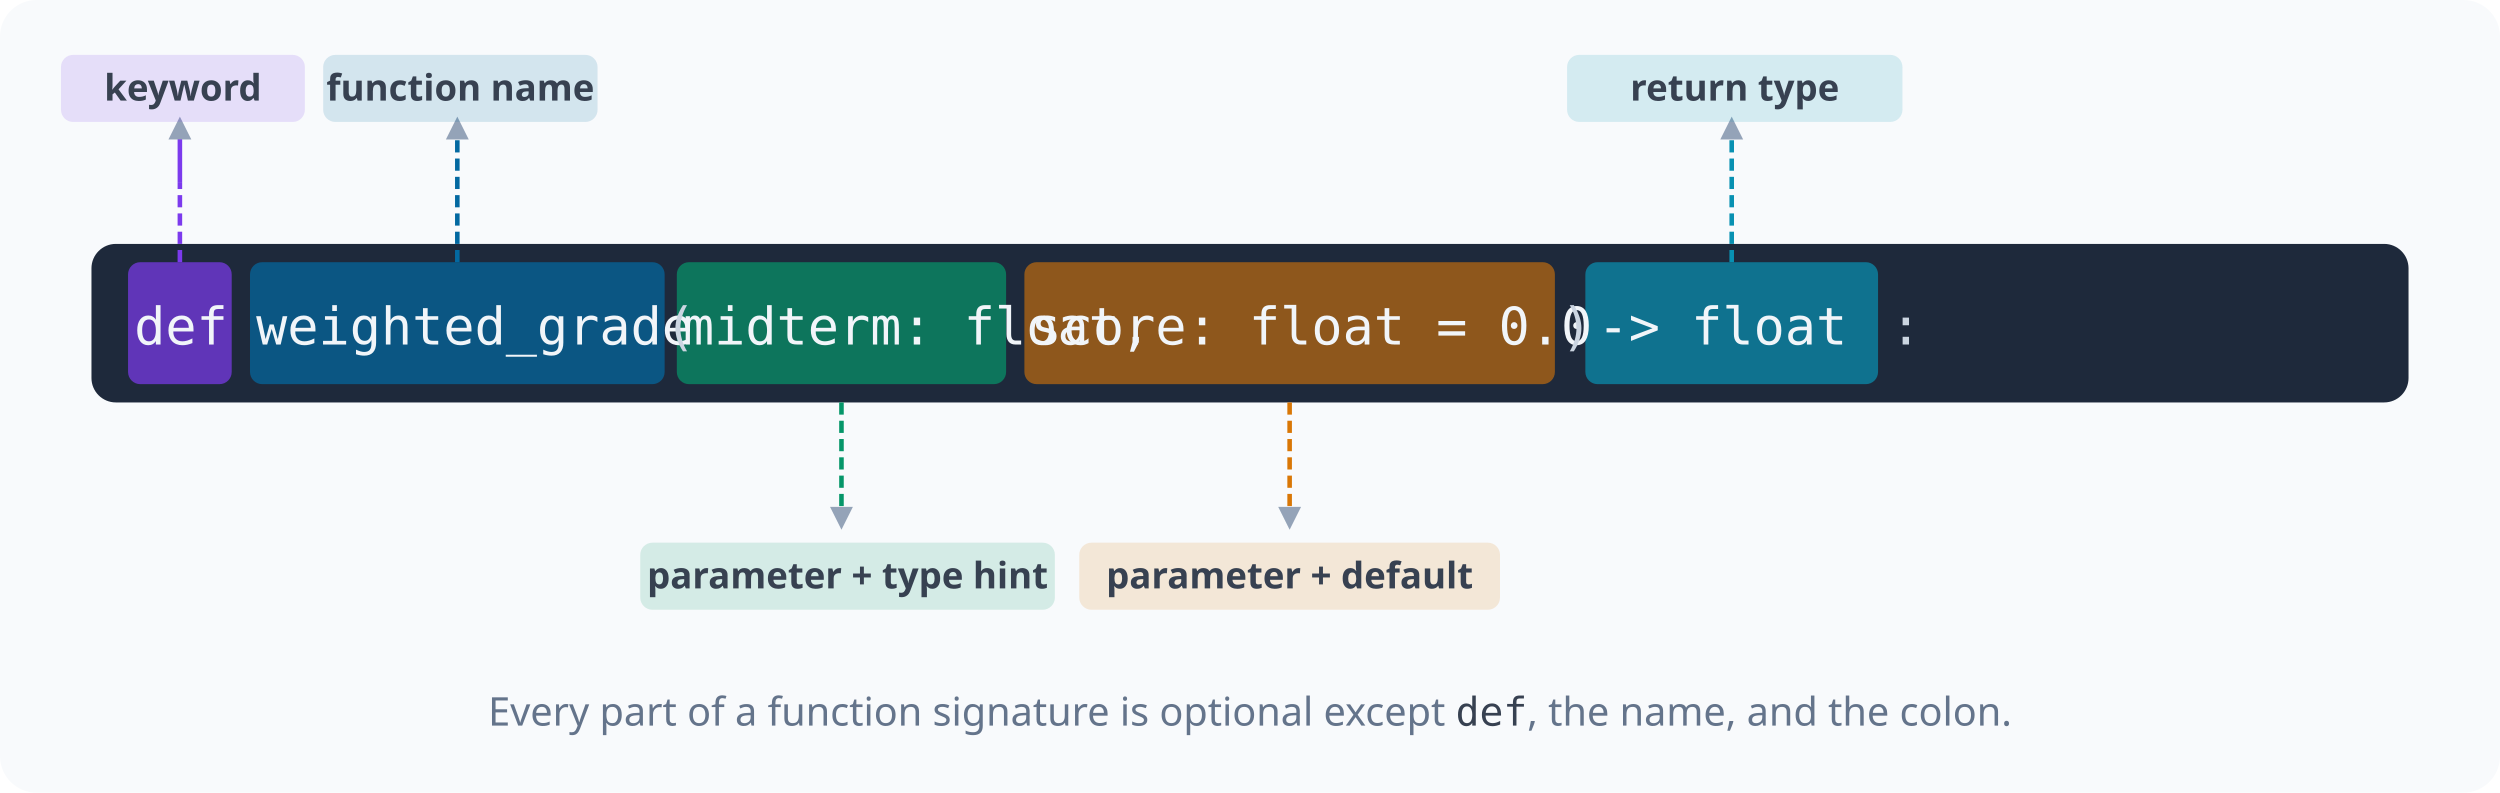
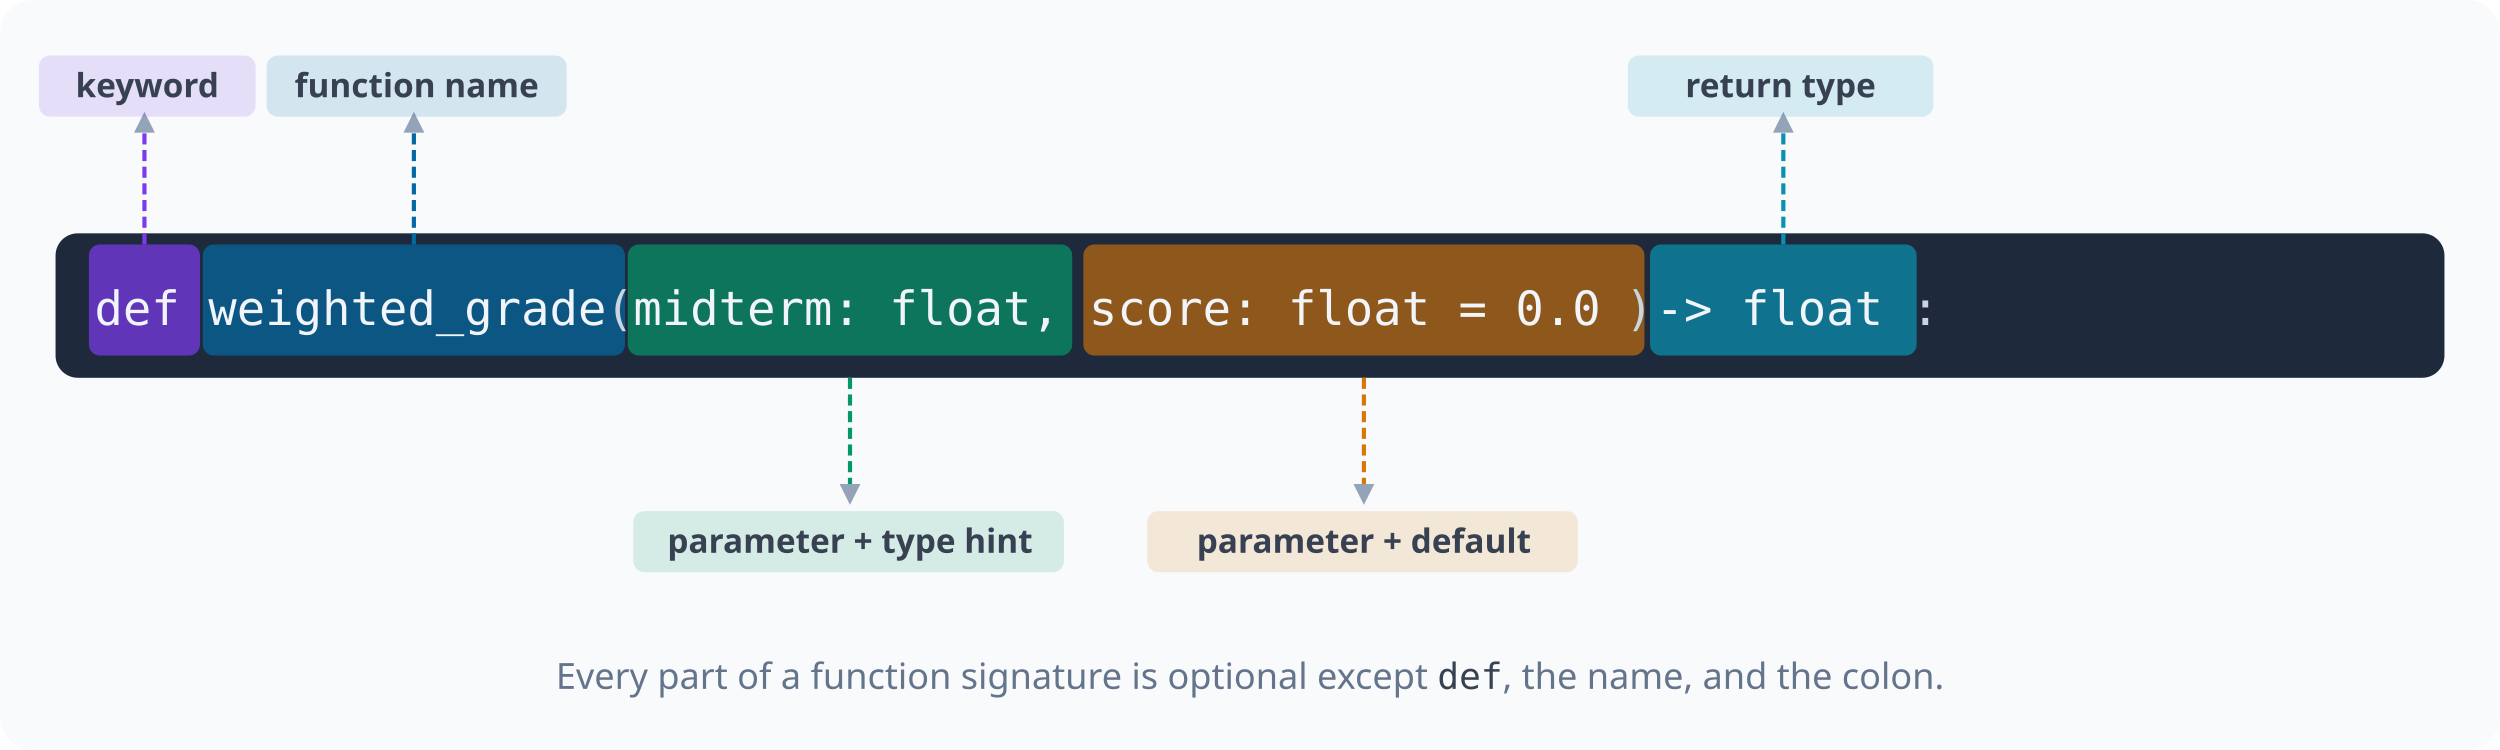
- <svg xmlns="http://www.w3.org/2000/svg" width="820" height="260" viewBox="0 0 820 260">
+ <svg xmlns="http://www.w3.org/2000/svg" width="900" height="270" viewBox="0 0 900 270">
  <defs>
    <style>
      text { font-family: 'Jost', system-ui, sans-serif; }
      .code { font-family: 'JetBrains Mono', 'Fira Code', monospace; }
      .label { font-size: 12px; fill: #374151; font-weight: 600; }
    </style>
    <marker id="arr" markerWidth="7" markerHeight="7" refX="3.5" refY="3.5" orient="auto">
      <path d="M1,1 L6,3.5 L1,6 Z" fill="#94A3B8" />
    </marker>
  </defs>
-   <rect x="0" y="0" width="820" height="260" rx="12" fill="#F8FAFC" />
-   <rect x="30" y="80" width="760" height="52" rx="8" fill="#1E293B" />
-   <rect x="42" y="86" width="34" height="40" rx="4" fill="#7C3AED" opacity="0.7" />
-   <rect x="82" y="86" width="136" height="40" rx="4" fill="#0369A1" opacity="0.7" />
-   <rect x="222" y="86" width="108" height="40" rx="4" fill="#059669" opacity="0.7" />
-   <rect x="336" y="86" width="174" height="40" rx="4" fill="#D97706" opacity="0.6" />
-   <rect x="520" y="86" width="96" height="40" rx="4" fill="#0891B2" opacity="0.7" />
-   <text x="44" y="113" class="code" font-size="17" fill="#F1F5F9">def</text>
-   <text x="84" y="113" class="code" font-size="17" fill="#F1F5F9">weighted_grade</text>
-   <text x="218" y="113" class="code" font-size="17" fill="#CBD5E1">(</text>
-   <text x="224" y="113" class="code" font-size="17" fill="#F1F5F9">midterm: float,</text>
-   <text x="338" y="113" class="code" font-size="17" fill="#F1F5F9"> score: float = 0.0</text>
-   <text x="512" y="113" class="code" font-size="17" fill="#CBD5E1">)</text>
-   <text x="524" y="113" class="code" font-size="17" fill="#F1F5F9">-&gt; float</text>
-   <text x="620" y="113" class="code" font-size="17" fill="#CBD5E1">:</text>
-   <line x1="59" y1="86" x2="59" y2="60" stroke="#7C3AED" stroke-width="1.5" stroke-dasharray="4,2" />
-   <line x1="59" y1="60" x2="59" y2="42" stroke="#7C3AED" stroke-width="1.5" marker-end="url(#arr)" />
-   <line x1="150" y1="86" x2="150" y2="42" stroke="#0369A1" stroke-width="1.5" stroke-dasharray="4,2" marker-end="url(#arr)" />
-   <line x1="276" y1="132" x2="276" y2="170" stroke="#059669" stroke-width="1.5" stroke-dasharray="4,2" marker-end="url(#arr)" />
-   <line x1="423" y1="132" x2="423" y2="170" stroke="#D97706" stroke-width="1.5" stroke-dasharray="4,2" marker-end="url(#arr)" />
-   <line x1="568" y1="86" x2="568" y2="42" stroke="#0891B2" stroke-width="1.5" stroke-dasharray="4,2" marker-end="url(#arr)" />
-   <rect x="20" y="18" width="80" height="22" rx="4" fill="#7C3AED" opacity="0.15" />
-   <text x="60" y="33" class="label" fill="#7C3AED" text-anchor="middle">keyword</text>
-   <rect x="106" y="18" width="90" height="22" rx="4" fill="#0369A1" opacity="0.15" />
-   <text x="151" y="33" class="label" fill="#0369A1" text-anchor="middle">function name</text>
-   <rect x="514" y="18" width="110" height="22" rx="4" fill="#0891B2" opacity="0.15" />
-   <text x="569" y="33" class="label" fill="#0891B2" text-anchor="middle">return type</text>
-   <rect x="210" y="178" width="136" height="22" rx="4" fill="#059669" opacity="0.15" />
-   <text x="278" y="193" class="label" fill="#059669" text-anchor="middle">parameter + type hint</text>
-   <rect x="354" y="178" width="138" height="22" rx="4" fill="#D97706" opacity="0.15" />
-   <text x="423" y="193" class="label" fill="#B45309" text-anchor="middle">parameter + default</text>
-   <text x="410" y="238" font-size="13" fill="#64748B" text-anchor="middle">
+   <rect x="0" y="0" width="900" height="270" rx="12" fill="#F8FAFC" />
+   <rect x="20" y="84" width="860" height="52" rx="8" fill="#1E293B" />
+   <rect x="32" y="88" width="40" height="40" rx="4" fill="#7C3AED" opacity="0.7" />
+   <rect x="73" y="88" width="152" height="40" rx="4" fill="#0369A1" opacity="0.7" />
+   <rect x="226" y="88" width="160" height="40" rx="4" fill="#059669" opacity="0.7" />
+   <rect x="390" y="88" width="202" height="40" rx="4" fill="#D97706" opacity="0.6" />
+   <rect x="594" y="88" width="96" height="40" rx="4" fill="#0891B2" opacity="0.7" />
+   <text x="34" y="117" class="code" font-size="17" fill="#F1F5F9">def</text>
+   <text x="75" y="117" class="code" font-size="17" fill="#F1F5F9">weighted_grade</text>
+   <text x="218" y="117" class="code" font-size="17" fill="#CBD5E1">(</text>
+   <text x="228" y="117" class="code" font-size="17" fill="#F1F5F9">midterm: float,</text>
+   <text x="392" y="117" class="code" font-size="17" fill="#F1F5F9">score: float = 0.0</text>
+   <text x="585" y="117" class="code" font-size="17" fill="#CBD5E1">)</text>
+   <text x="596" y="117" class="code" font-size="17" fill="#F1F5F9">-&gt; float</text>
+   <text x="688" y="117" class="code" font-size="17" fill="#CBD5E1">:</text>
+   <line x1="52" y1="88" x2="52" y2="44" stroke="#7C3AED" stroke-width="1.5" stroke-dasharray="4,2" marker-end="url(#arr)" />
+   <line x1="149" y1="88" x2="149" y2="44" stroke="#0369A1" stroke-width="1.5" stroke-dasharray="4,2" marker-end="url(#arr)" />
+   <line x1="306" y1="136" x2="306" y2="178" stroke="#059669" stroke-width="1.5" stroke-dasharray="4,2" marker-end="url(#arr)" />
+   <line x1="491" y1="136" x2="491" y2="178" stroke="#D97706" stroke-width="1.5" stroke-dasharray="4,2" marker-end="url(#arr)" />
+   <line x1="642" y1="88" x2="642" y2="44" stroke="#0891B2" stroke-width="1.5" stroke-dasharray="4,2" marker-end="url(#arr)" />
+   <rect x="14" y="20" width="78" height="22" rx="4" fill="#7C3AED" opacity="0.15" />
+   <text x="53" y="35" class="label" fill="#7C3AED" text-anchor="middle">keyword</text>
+   <rect x="96" y="20" width="108" height="22" rx="4" fill="#0369A1" opacity="0.15" />
+   <text x="150" y="35" class="label" fill="#0369A1" text-anchor="middle">function name</text>
+   <rect x="586" y="20" width="110" height="22" rx="4" fill="#0891B2" opacity="0.15" />
+   <text x="641" y="35" class="label" fill="#0891B2" text-anchor="middle">return type</text>
+   <rect x="228" y="184" width="155" height="22" rx="4" fill="#059669" opacity="0.15" />
+   <text x="306" y="199" class="label" fill="#059669" text-anchor="middle">parameter + type hint</text>
+   <rect x="413" y="184" width="155" height="22" rx="4" fill="#D97706" opacity="0.15" />
+   <text x="491" y="199" class="label" fill="#B45309" text-anchor="middle">parameter + default</text>
+   <text x="450" y="248" font-size="13" fill="#64748B" text-anchor="middle">
    Every part of a function signature is optional except <tspan font-family="monospace" fill="#374151">def</tspan>, the name, and the colon.
  </text>
</svg>
